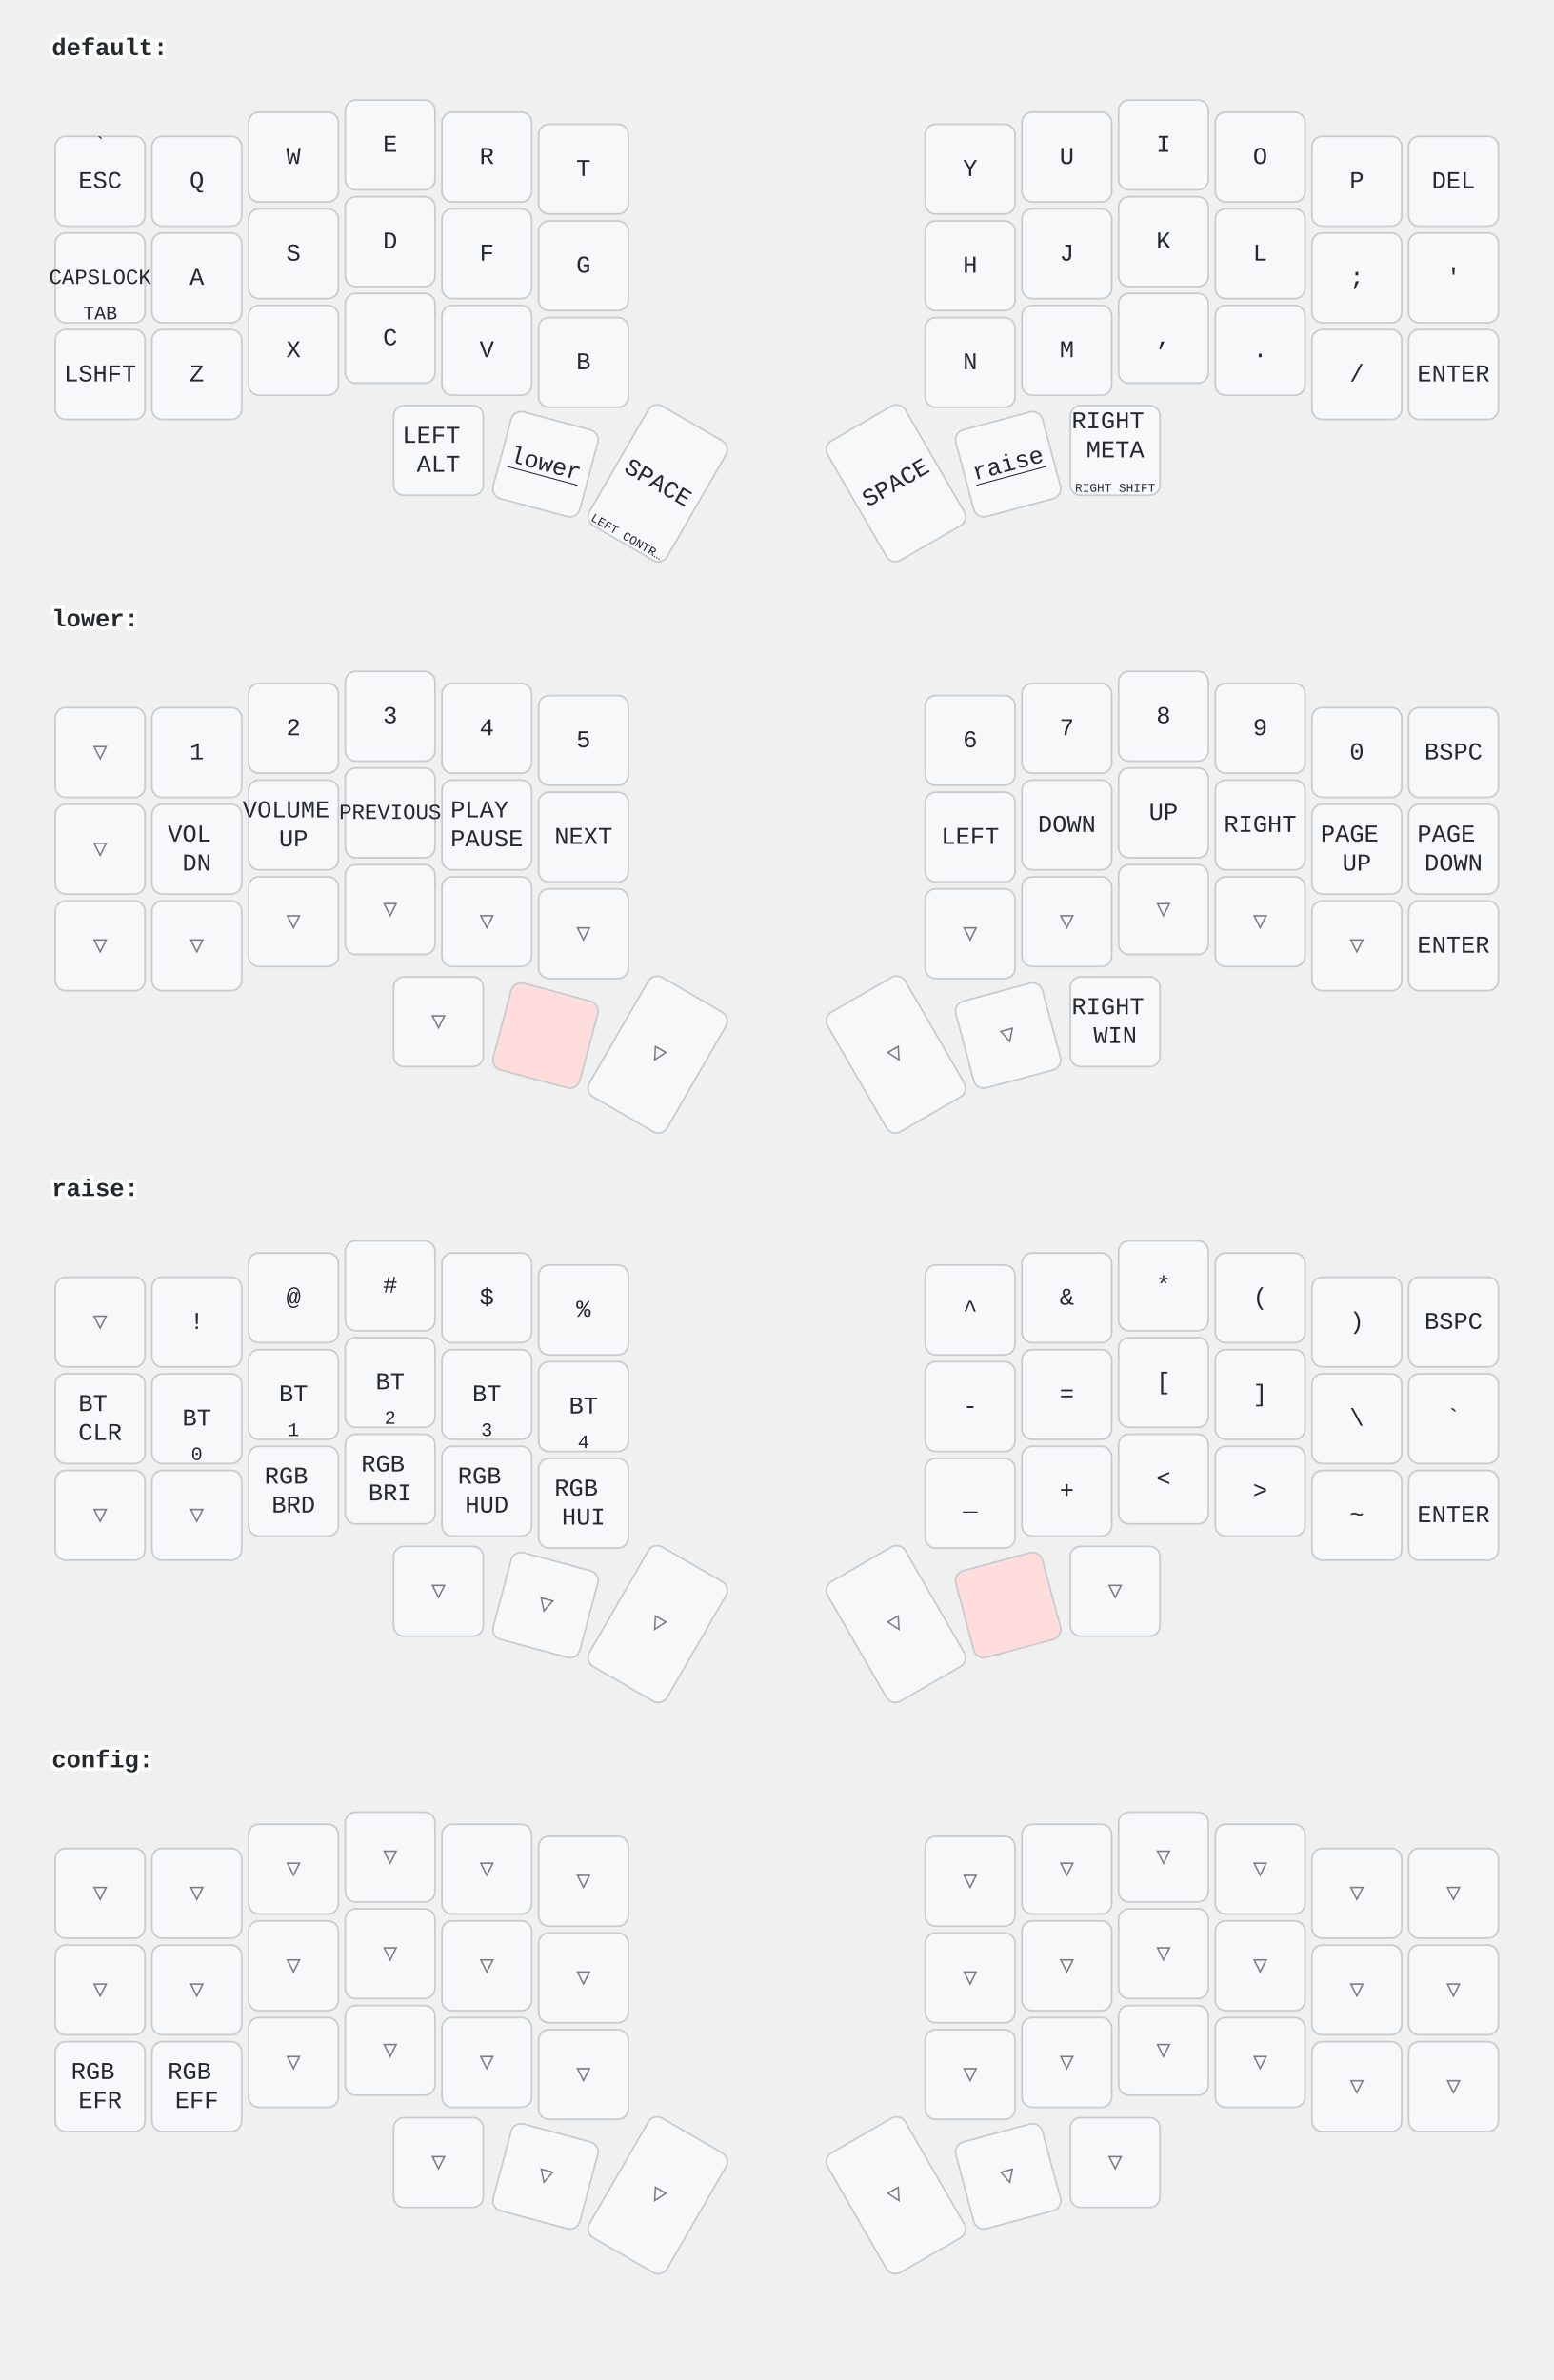
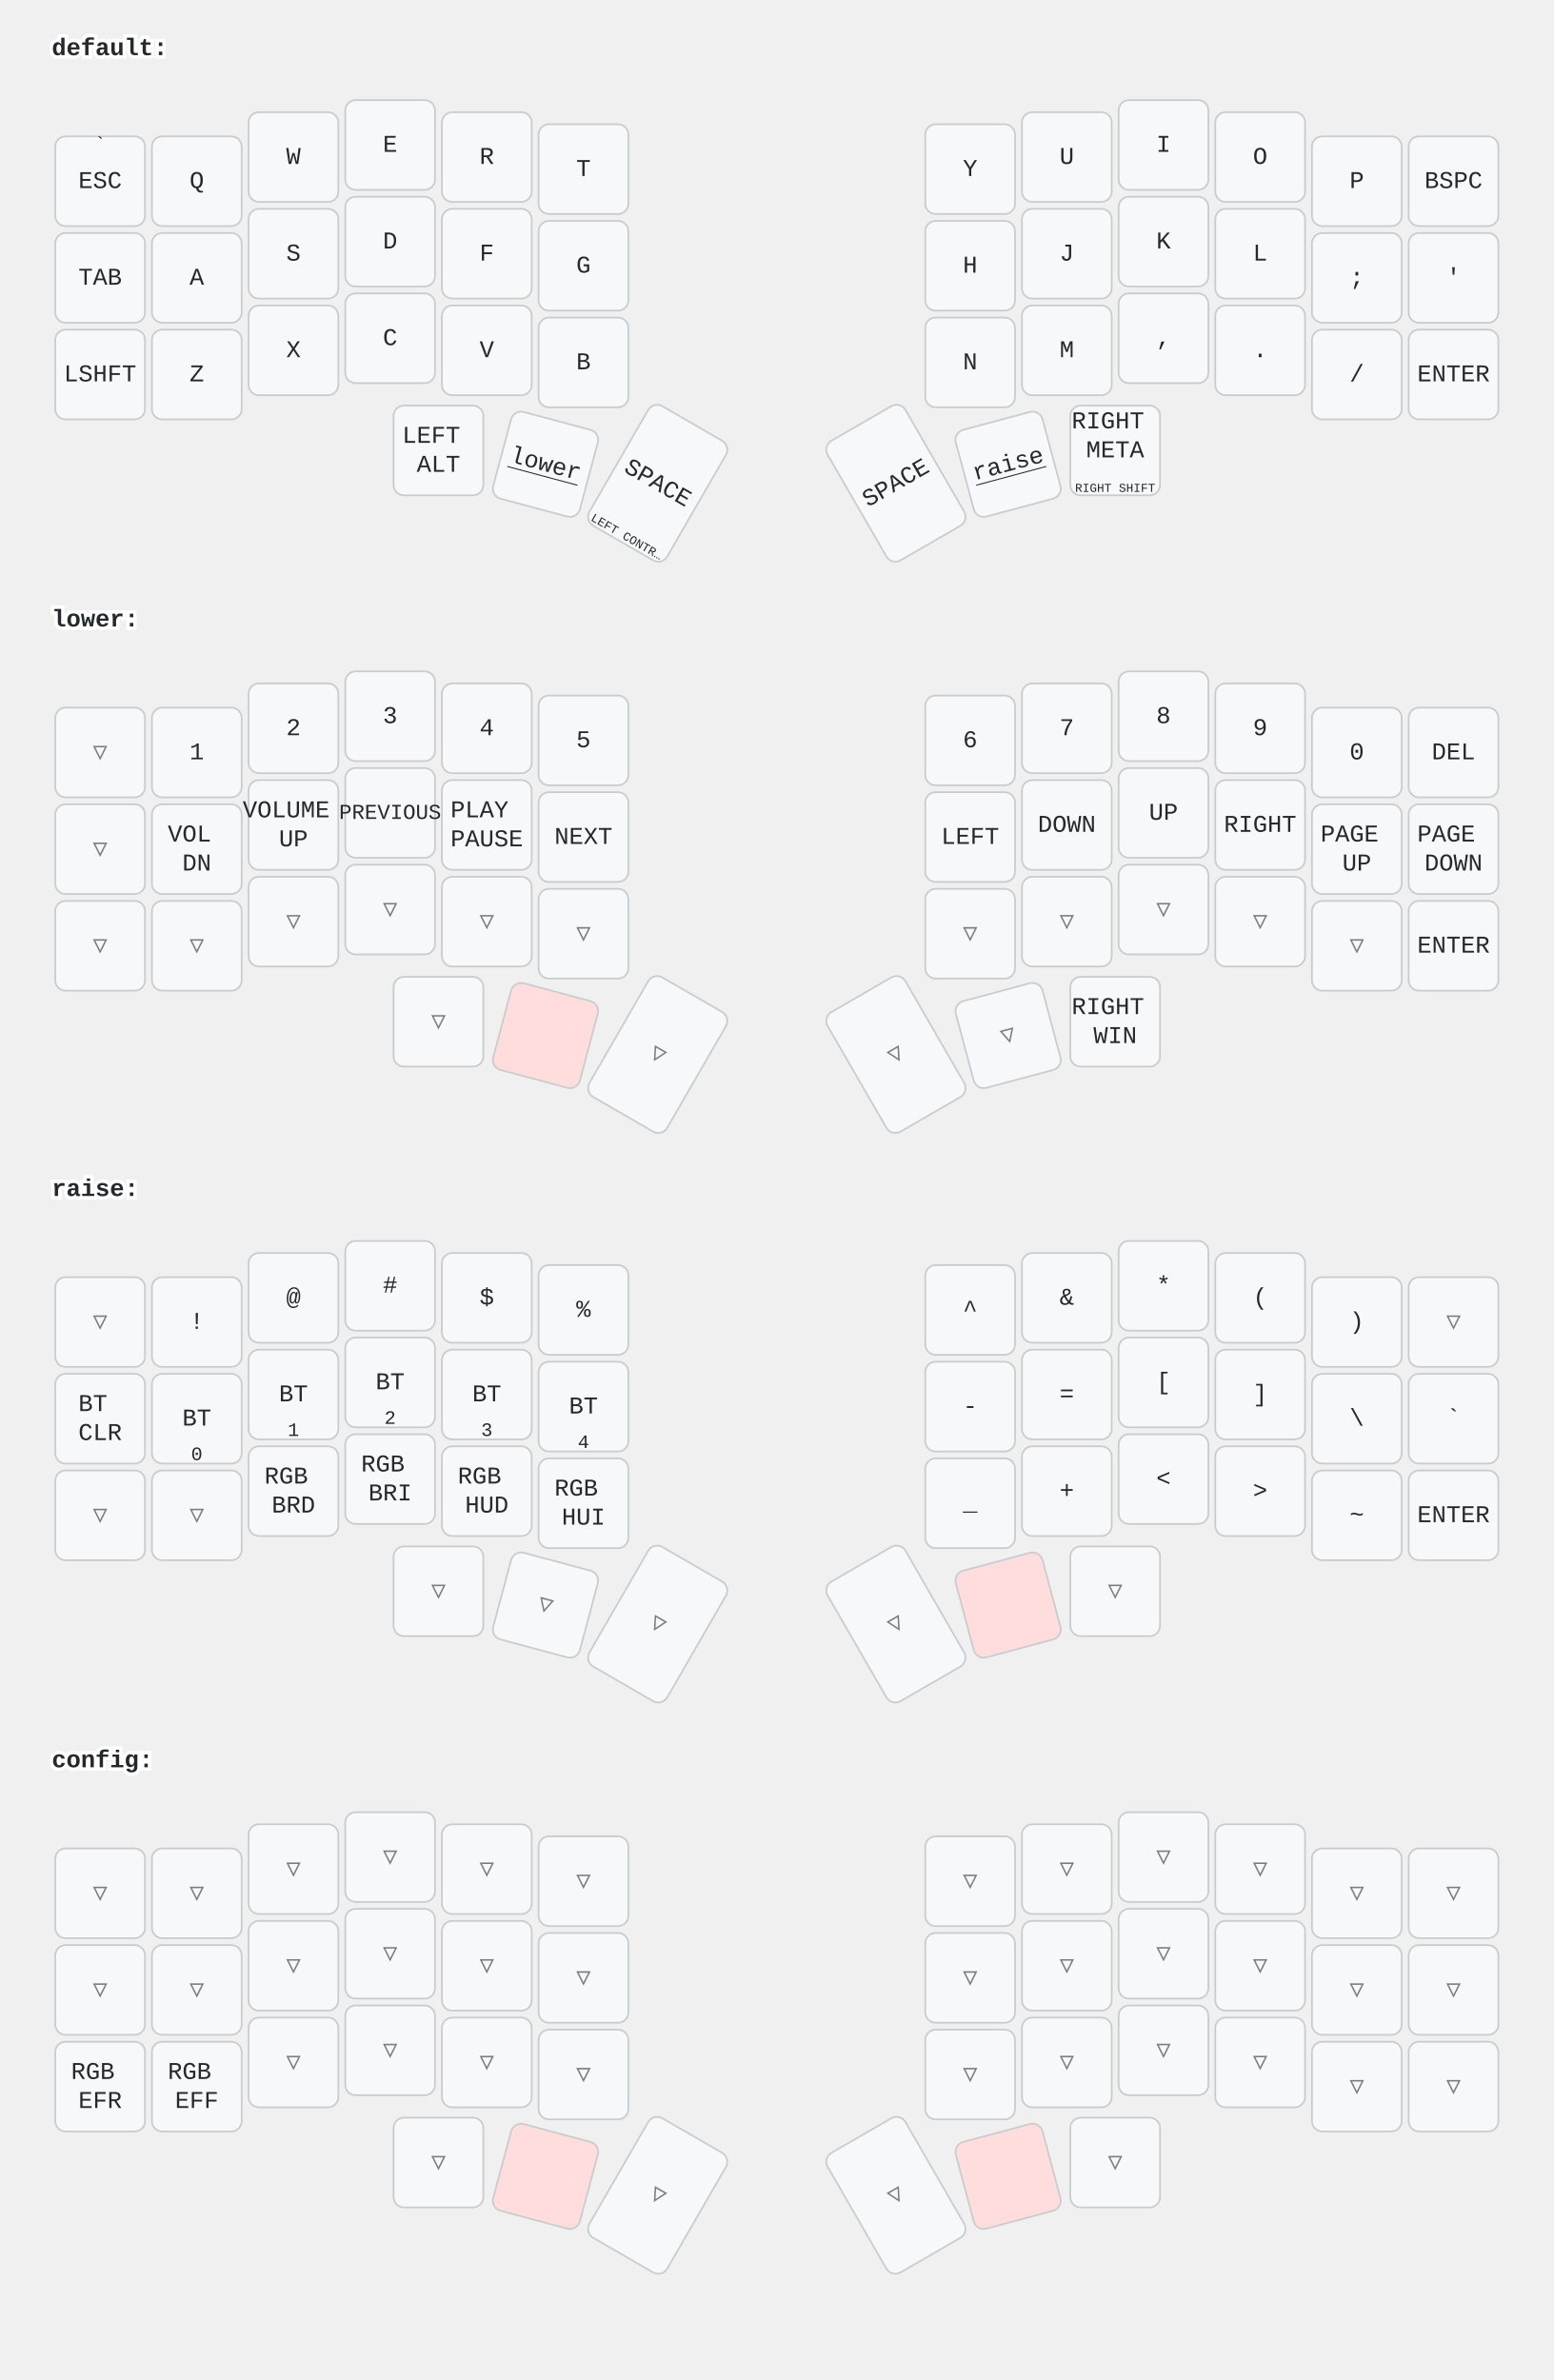
<svg xmlns="http://www.w3.org/2000/svg" width="900" height="1379" viewBox="0 0 900 1379" class="keymap">
  <style>/* inherit to force styles through use tags */
svg path {
    fill: inherit;
}

/* font and background color specifications */
svg.keymap {
    font-family: SFMono-Regular,Consolas,Liberation Mono,Menlo,monospace;
    font-size: 14px;
    font-kerning: normal;
    text-rendering: optimizeLegibility;
    fill: #24292e;
}

/* default key styling */
rect.key {
    fill: #f6f8fa;
}

rect.key, rect.combo {
    stroke: #c9cccf;
    stroke-width: 1;
}

/* default key side styling, only used is draw_key_sides is set */
rect.side {
    filter: brightness(90%);
}

/* color accent for combo boxes */
rect.combo, rect.combo-separate {
    fill: #cdf;
}

/* color accent for held keys */
rect.held, rect.combo.held {
    fill: #fdd;
}

/* color accent for ghost (optional) keys */
rect.ghost, rect.combo.ghost {
    stroke-dasharray: 4, 4;
    stroke-width: 2;
}

text {
    text-anchor: middle;
    dominant-baseline: middle;
}

/* styling for layer labels */
text.label {
    font-weight: bold;
    text-anchor: start;
    stroke: white;
    stroke-width: 4;
    paint-order: stroke;
}

/* styling for optional footer */
text.footer {
    text-anchor: end;
    dominant-baseline: auto;
    stroke: white;
    stroke-width: 4;
    paint-order: stroke;
}

/* styling for combo tap, and key hold/shifted label text */
text.combo, text.hold, text.shifted {
    font-size: 11px;
}

text.hold {
    text-anchor: middle;
    dominant-baseline: auto;
}

text.shifted {
    text-anchor: middle;
    dominant-baseline: hanging;
}

text.layer-activator {
    text-decoration: underline;
}

/* styling for hold/shifted label text in combo box */
text.combo.hold, text.combo.shifted {
    font-size: 8px;
}

/* lighter symbol for transparent keys */
text.trans {
    fill: #7b7e81;
}

/* styling for combo dendrons */
path.combo {
    stroke-width: 1;
    stroke: gray;
    fill: none;
}

/* Start Tabler Icons Cleanup */
/* cannot use height/width with glyphs */
.icon-tabler &gt; path {
    fill: inherit;
    stroke: inherit;
    stroke-width: 2;
}
/* hide tabler's default box */
.icon-tabler &gt; path[stroke="none"][fill="none"] {
    visibility: hidden;
}
/* End Tabler Icons Cleanup */
</style>
  <g transform="translate(30, 0)" class="layer-default">
    <text x="0" y="28" class="label" id="default">default:</text>
    <g transform="translate(0, 56)">
      <g transform="translate(28, 49)" class="key keypos-0">
        <rect rx="6" ry="6" x="-26" y="-26" width="52" height="52" class="key" />
        <text x="0" y="0" class="key tap">ESC</text>
        <text x="0" y="-24" class="key shifted">`</text>
      </g>
      <g transform="translate(84, 49)" class="key keypos-1">
        <rect rx="6" ry="6" x="-26" y="-26" width="52" height="52" class="key" />
        <text x="0" y="0" class="key tap">Q</text>
      </g>
      <g transform="translate(140, 35)" class="key keypos-2">
        <rect rx="6" ry="6" x="-26" y="-26" width="52" height="52" class="key" />
        <text x="0" y="0" class="key tap">W</text>
      </g>
      <g transform="translate(196, 28)" class="key keypos-3">
        <rect rx="6" ry="6" x="-26" y="-26" width="52" height="52" class="key" />
        <text x="0" y="0" class="key tap">E</text>
      </g>
      <g transform="translate(252, 35)" class="key keypos-4">
        <rect rx="6" ry="6" x="-26" y="-26" width="52" height="52" class="key" />
        <text x="0" y="0" class="key tap">R</text>
      </g>
      <g transform="translate(308, 42)" class="key keypos-5">
        <rect rx="6" ry="6" x="-26" y="-26" width="52" height="52" class="key" />
        <text x="0" y="0" class="key tap">T</text>
      </g>
      <g transform="translate(532, 42)" class="key keypos-6">
        <rect rx="6" ry="6" x="-26" y="-26" width="52" height="52" class="key" />
        <text x="0" y="0" class="key tap">Y</text>
      </g>
      <g transform="translate(588, 35)" class="key keypos-7">
        <rect rx="6" ry="6" x="-26" y="-26" width="52" height="52" class="key" />
        <text x="0" y="0" class="key tap">U</text>
      </g>
      <g transform="translate(644, 28)" class="key keypos-8">
        <rect rx="6" ry="6" x="-26" y="-26" width="52" height="52" class="key" />
        <text x="0" y="0" class="key tap">I</text>
      </g>
      <g transform="translate(700, 35)" class="key keypos-9">
        <rect rx="6" ry="6" x="-26" y="-26" width="52" height="52" class="key" />
        <text x="0" y="0" class="key tap">O</text>
      </g>
      <g transform="translate(756, 49)" class="key keypos-10">
        <rect rx="6" ry="6" x="-26" y="-26" width="52" height="52" class="key" />
        <text x="0" y="0" class="key tap">P</text>
      </g>
      <g transform="translate(812, 49)" class="key keypos-11">
        <rect rx="6" ry="6" x="-26" y="-26" width="52" height="52" class="key" />
-         <text x="0" y="0" class="key tap">DEL</text>
+         <text x="0" y="0" class="key tap">BSPC</text>
      </g>
      <g transform="translate(28, 105)" class="key keypos-12">
        <rect rx="6" ry="6" x="-26" y="-26" width="52" height="52" class="key" />
-         <text x="0" y="0" class="key tap">
-           <tspan style="font-size: 88%">CAPSLOCK</tspan>
-         </text>
-         <text x="0" y="24" class="key hold">TAB</text>
+         <text x="0" y="0" class="key tap">TAB</text>
      </g>
      <g transform="translate(84, 105)" class="key keypos-13">
        <rect rx="6" ry="6" x="-26" y="-26" width="52" height="52" class="key" />
        <text x="0" y="0" class="key tap">A</text>
      </g>
      <g transform="translate(140, 91)" class="key keypos-14">
        <rect rx="6" ry="6" x="-26" y="-26" width="52" height="52" class="key" />
        <text x="0" y="0" class="key tap">S</text>
      </g>
      <g transform="translate(196, 84)" class="key keypos-15">
        <rect rx="6" ry="6" x="-26" y="-26" width="52" height="52" class="key" />
        <text x="0" y="0" class="key tap">D</text>
      </g>
      <g transform="translate(252, 91)" class="key keypos-16">
        <rect rx="6" ry="6" x="-26" y="-26" width="52" height="52" class="key" />
        <text x="0" y="0" class="key tap">F</text>
      </g>
      <g transform="translate(308, 98)" class="key keypos-17">
        <rect rx="6" ry="6" x="-26" y="-26" width="52" height="52" class="key" />
        <text x="0" y="0" class="key tap">G</text>
      </g>
      <g transform="translate(532, 98)" class="key keypos-18">
        <rect rx="6" ry="6" x="-26" y="-26" width="52" height="52" class="key" />
        <text x="0" y="0" class="key tap">H</text>
      </g>
      <g transform="translate(588, 91)" class="key keypos-19">
        <rect rx="6" ry="6" x="-26" y="-26" width="52" height="52" class="key" />
        <text x="0" y="0" class="key tap">J</text>
      </g>
      <g transform="translate(644, 84)" class="key keypos-20">
        <rect rx="6" ry="6" x="-26" y="-26" width="52" height="52" class="key" />
        <text x="0" y="0" class="key tap">K</text>
      </g>
      <g transform="translate(700, 91)" class="key keypos-21">
        <rect rx="6" ry="6" x="-26" y="-26" width="52" height="52" class="key" />
        <text x="0" y="0" class="key tap">L</text>
      </g>
      <g transform="translate(756, 105)" class="key keypos-22">
        <rect rx="6" ry="6" x="-26" y="-26" width="52" height="52" class="key" />
        <text x="0" y="0" class="key tap">;</text>
      </g>
      <g transform="translate(812, 105)" class="key keypos-23">
        <rect rx="6" ry="6" x="-26" y="-26" width="52" height="52" class="key" />
        <text x="0" y="0" class="key tap">'</text>
      </g>
      <g transform="translate(28, 161)" class="key keypos-24">
        <rect rx="6" ry="6" x="-26" y="-26" width="52" height="52" class="key" />
        <text x="0" y="0" class="key tap">LSHFT</text>
      </g>
      <g transform="translate(84, 161)" class="key keypos-25">
        <rect rx="6" ry="6" x="-26" y="-26" width="52" height="52" class="key" />
        <text x="0" y="0" class="key tap">Z</text>
      </g>
      <g transform="translate(140, 147)" class="key keypos-26">
        <rect rx="6" ry="6" x="-26" y="-26" width="52" height="52" class="key" />
        <text x="0" y="0" class="key tap">X</text>
      </g>
      <g transform="translate(196, 140)" class="key keypos-27">
        <rect rx="6" ry="6" x="-26" y="-26" width="52" height="52" class="key" />
        <text x="0" y="0" class="key tap">C</text>
      </g>
      <g transform="translate(252, 147)" class="key keypos-28">
        <rect rx="6" ry="6" x="-26" y="-26" width="52" height="52" class="key" />
        <text x="0" y="0" class="key tap">V</text>
      </g>
      <g transform="translate(308, 154)" class="key keypos-29">
        <rect rx="6" ry="6" x="-26" y="-26" width="52" height="52" class="key" />
        <text x="0" y="0" class="key tap">B</text>
      </g>
      <g transform="translate(532, 154)" class="key keypos-30">
        <rect rx="6" ry="6" x="-26" y="-26" width="52" height="52" class="key" />
        <text x="0" y="0" class="key tap">N</text>
      </g>
      <g transform="translate(588, 147)" class="key keypos-31">
        <rect rx="6" ry="6" x="-26" y="-26" width="52" height="52" class="key" />
        <text x="0" y="0" class="key tap">M</text>
      </g>
      <g transform="translate(644, 140)" class="key keypos-32">
        <rect rx="6" ry="6" x="-26" y="-26" width="52" height="52" class="key" />
        <text x="0" y="0" class="key tap">,</text>
      </g>
      <g transform="translate(700, 147)" class="key keypos-33">
        <rect rx="6" ry="6" x="-26" y="-26" width="52" height="52" class="key" />
        <text x="0" y="0" class="key tap">.</text>
      </g>
      <g transform="translate(756, 161)" class="key keypos-34">
        <rect rx="6" ry="6" x="-26" y="-26" width="52" height="52" class="key" />
        <text x="0" y="0" class="key tap">/</text>
      </g>
      <g transform="translate(812, 161)" class="key keypos-35">
        <rect rx="6" ry="6" x="-26" y="-26" width="52" height="52" class="key" />
        <text x="0" y="0" class="key tap">ENTER</text>
      </g>
      <g transform="translate(224, 205)" class="key keypos-36">
        <rect rx="6" ry="6" x="-26" y="-26" width="52" height="52" class="key" />
        <text x="0" y="0" class="key tap">
          <tspan x="0" dy="-0.6em">LEFT</tspan>
          <tspan x="0" dy="1.2em">ALT</tspan>
        </text>
      </g>
      <g transform="translate(286, 213) rotate(15.0)" class="key keypos-37">
        <rect rx="6" ry="6" x="-26" y="-26" width="52" height="52" class="key" />
        <a href="#lower">
          <text x="0" y="0" class="key tap layer-activator">lower</text>
        </a>
      </g>
      <g transform="translate(351, 224) rotate(30.0)" class="key keypos-38">
        <rect rx="6" ry="6" x="-26" y="-40" width="52" height="80" class="key" />
        <text x="0" y="0" class="key tap">SPACE</text>
        <text x="0" y="38" class="key hold">
          <tspan style="font-size: 64%">LEFT CONTR…</tspan>
        </text>
      </g>
      <g transform="translate(489, 224) rotate(-30.0)" class="key keypos-39">
        <rect rx="6" ry="6" x="-26" y="-40" width="52" height="80" class="key" />
        <text x="0" y="0" class="key tap">SPACE</text>
      </g>
      <g transform="translate(554, 213) rotate(-15.0)" class="key keypos-40">
        <rect rx="6" ry="6" x="-26" y="-26" width="52" height="52" class="key" />
        <a href="#raise">
          <text x="0" y="0" class="key tap layer-activator">raise</text>
        </a>
      </g>
      <g transform="translate(616, 205)" class="key keypos-41">
        <rect rx="6" ry="6" x="-26" y="-26" width="52" height="52" class="key" />
        <text x="0" y="0" class="key tap">
          <tspan x="0" dy="-1.2em">RIGHT</tspan>
          <tspan x="0" dy="1.2em">META</tspan>
        </text>
        <text x="0" y="24" class="key hold">
          <tspan style="font-size: 64%">RIGHT SHIFT</tspan>
        </text>
      </g>
    </g>
  </g>
  <g transform="translate(30, 331)" class="layer-lower">
    <text x="0" y="28" class="label" id="lower">lower:</text>
    <g transform="translate(0, 56)">
      <g transform="translate(28, 49)" class="key trans keypos-0">
        <rect rx="6" ry="6" x="-26" y="-26" width="52" height="52" class="key trans" />
        <text x="0" y="0" class="key trans tap">▽</text>
      </g>
      <g transform="translate(84, 49)" class="key keypos-1">
        <rect rx="6" ry="6" x="-26" y="-26" width="52" height="52" class="key" />
        <text x="0" y="0" class="key tap">1</text>
      </g>
      <g transform="translate(140, 35)" class="key keypos-2">
        <rect rx="6" ry="6" x="-26" y="-26" width="52" height="52" class="key" />
        <text x="0" y="0" class="key tap">2</text>
      </g>
      <g transform="translate(196, 28)" class="key keypos-3">
        <rect rx="6" ry="6" x="-26" y="-26" width="52" height="52" class="key" />
        <text x="0" y="0" class="key tap">3</text>
      </g>
      <g transform="translate(252, 35)" class="key keypos-4">
        <rect rx="6" ry="6" x="-26" y="-26" width="52" height="52" class="key" />
        <text x="0" y="0" class="key tap">4</text>
      </g>
      <g transform="translate(308, 42)" class="key keypos-5">
        <rect rx="6" ry="6" x="-26" y="-26" width="52" height="52" class="key" />
        <text x="0" y="0" class="key tap">5</text>
      </g>
      <g transform="translate(532, 42)" class="key keypos-6">
        <rect rx="6" ry="6" x="-26" y="-26" width="52" height="52" class="key" />
        <text x="0" y="0" class="key tap">6</text>
      </g>
      <g transform="translate(588, 35)" class="key keypos-7">
        <rect rx="6" ry="6" x="-26" y="-26" width="52" height="52" class="key" />
        <text x="0" y="0" class="key tap">7</text>
      </g>
      <g transform="translate(644, 28)" class="key keypos-8">
        <rect rx="6" ry="6" x="-26" y="-26" width="52" height="52" class="key" />
        <text x="0" y="0" class="key tap">8</text>
      </g>
      <g transform="translate(700, 35)" class="key keypos-9">
        <rect rx="6" ry="6" x="-26" y="-26" width="52" height="52" class="key" />
        <text x="0" y="0" class="key tap">9</text>
      </g>
      <g transform="translate(756, 49)" class="key keypos-10">
        <rect rx="6" ry="6" x="-26" y="-26" width="52" height="52" class="key" />
        <text x="0" y="0" class="key tap">0</text>
      </g>
      <g transform="translate(812, 49)" class="key keypos-11">
        <rect rx="6" ry="6" x="-26" y="-26" width="52" height="52" class="key" />
-         <text x="0" y="0" class="key tap">BSPC</text>
+         <text x="0" y="0" class="key tap">DEL</text>
      </g>
      <g transform="translate(28, 105)" class="key trans keypos-12">
        <rect rx="6" ry="6" x="-26" y="-26" width="52" height="52" class="key trans" />
        <text x="0" y="0" class="key trans tap">▽</text>
      </g>
      <g transform="translate(84, 105)" class="key keypos-13">
        <rect rx="6" ry="6" x="-26" y="-26" width="52" height="52" class="key" />
        <text x="0" y="0" class="key tap">
          <tspan x="0" dy="-0.6em">VOL</tspan>
          <tspan x="0" dy="1.2em">DN</tspan>
        </text>
      </g>
      <g transform="translate(140, 91)" class="key keypos-14">
        <rect rx="6" ry="6" x="-26" y="-26" width="52" height="52" class="key" />
        <text x="0" y="0" class="key tap">
          <tspan x="0" dy="-0.6em">VOLUME</tspan>
          <tspan x="0" dy="1.2em">UP</tspan>
        </text>
      </g>
      <g transform="translate(196, 84)" class="key keypos-15">
        <rect rx="6" ry="6" x="-26" y="-26" width="52" height="52" class="key" />
        <text x="0" y="0" class="key tap">
          <tspan style="font-size: 88%">PREVIOUS</tspan>
        </text>
      </g>
      <g transform="translate(252, 91)" class="key keypos-16">
        <rect rx="6" ry="6" x="-26" y="-26" width="52" height="52" class="key" />
        <text x="0" y="0" class="key tap">
          <tspan x="0" dy="-0.6em">PLAY</tspan>
          <tspan x="0" dy="1.2em">PAUSE</tspan>
        </text>
      </g>
      <g transform="translate(308, 98)" class="key keypos-17">
        <rect rx="6" ry="6" x="-26" y="-26" width="52" height="52" class="key" />
        <text x="0" y="0" class="key tap">NEXT</text>
      </g>
      <g transform="translate(532, 98)" class="key keypos-18">
        <rect rx="6" ry="6" x="-26" y="-26" width="52" height="52" class="key" />
        <text x="0" y="0" class="key tap">LEFT</text>
      </g>
      <g transform="translate(588, 91)" class="key keypos-19">
        <rect rx="6" ry="6" x="-26" y="-26" width="52" height="52" class="key" />
        <text x="0" y="0" class="key tap">DOWN</text>
      </g>
      <g transform="translate(644, 84)" class="key keypos-20">
        <rect rx="6" ry="6" x="-26" y="-26" width="52" height="52" class="key" />
        <text x="0" y="0" class="key tap">UP</text>
      </g>
      <g transform="translate(700, 91)" class="key keypos-21">
        <rect rx="6" ry="6" x="-26" y="-26" width="52" height="52" class="key" />
        <text x="0" y="0" class="key tap">RIGHT</text>
      </g>
      <g transform="translate(756, 105)" class="key keypos-22">
        <rect rx="6" ry="6" x="-26" y="-26" width="52" height="52" class="key" />
        <text x="0" y="0" class="key tap">
          <tspan x="0" dy="-0.6em">PAGE</tspan>
          <tspan x="0" dy="1.2em">UP</tspan>
        </text>
      </g>
      <g transform="translate(812, 105)" class="key keypos-23">
        <rect rx="6" ry="6" x="-26" y="-26" width="52" height="52" class="key" />
        <text x="0" y="0" class="key tap">
          <tspan x="0" dy="-0.6em">PAGE</tspan>
          <tspan x="0" dy="1.2em">DOWN</tspan>
        </text>
      </g>
      <g transform="translate(28, 161)" class="key trans keypos-24">
        <rect rx="6" ry="6" x="-26" y="-26" width="52" height="52" class="key trans" />
        <text x="0" y="0" class="key trans tap">▽</text>
      </g>
      <g transform="translate(84, 161)" class="key trans keypos-25">
        <rect rx="6" ry="6" x="-26" y="-26" width="52" height="52" class="key trans" />
        <text x="0" y="0" class="key trans tap">▽</text>
      </g>
      <g transform="translate(140, 147)" class="key trans keypos-26">
        <rect rx="6" ry="6" x="-26" y="-26" width="52" height="52" class="key trans" />
        <text x="0" y="0" class="key trans tap">▽</text>
      </g>
      <g transform="translate(196, 140)" class="key trans keypos-27">
        <rect rx="6" ry="6" x="-26" y="-26" width="52" height="52" class="key trans" />
        <text x="0" y="0" class="key trans tap">▽</text>
      </g>
      <g transform="translate(252, 147)" class="key trans keypos-28">
        <rect rx="6" ry="6" x="-26" y="-26" width="52" height="52" class="key trans" />
        <text x="0" y="0" class="key trans tap">▽</text>
      </g>
      <g transform="translate(308, 154)" class="key trans keypos-29">
        <rect rx="6" ry="6" x="-26" y="-26" width="52" height="52" class="key trans" />
        <text x="0" y="0" class="key trans tap">▽</text>
      </g>
      <g transform="translate(532, 154)" class="key trans keypos-30">
        <rect rx="6" ry="6" x="-26" y="-26" width="52" height="52" class="key trans" />
        <text x="0" y="0" class="key trans tap">▽</text>
      </g>
      <g transform="translate(588, 147)" class="key trans keypos-31">
        <rect rx="6" ry="6" x="-26" y="-26" width="52" height="52" class="key trans" />
        <text x="0" y="0" class="key trans tap">▽</text>
      </g>
      <g transform="translate(644, 140)" class="key trans keypos-32">
        <rect rx="6" ry="6" x="-26" y="-26" width="52" height="52" class="key trans" />
        <text x="0" y="0" class="key trans tap">▽</text>
      </g>
      <g transform="translate(700, 147)" class="key trans keypos-33">
        <rect rx="6" ry="6" x="-26" y="-26" width="52" height="52" class="key trans" />
        <text x="0" y="0" class="key trans tap">▽</text>
      </g>
      <g transform="translate(756, 161)" class="key trans keypos-34">
        <rect rx="6" ry="6" x="-26" y="-26" width="52" height="52" class="key trans" />
        <text x="0" y="0" class="key trans tap">▽</text>
      </g>
      <g transform="translate(812, 161)" class="key keypos-35">
        <rect rx="6" ry="6" x="-26" y="-26" width="52" height="52" class="key" />
        <text x="0" y="0" class="key tap">ENTER</text>
      </g>
      <g transform="translate(224, 205)" class="key trans keypos-36">
        <rect rx="6" ry="6" x="-26" y="-26" width="52" height="52" class="key trans" />
        <text x="0" y="0" class="key trans tap">▽</text>
      </g>
      <g transform="translate(286, 213) rotate(15.0)" class="key held keypos-37">
        <rect rx="6" ry="6" x="-26" y="-26" width="52" height="52" class="key held" />
      </g>
      <g transform="translate(351, 224) rotate(30.0)" class="key trans keypos-38">
        <rect rx="6" ry="6" x="-26" y="-40" width="52" height="80" class="key trans" />
        <text x="0" y="0" class="key trans tap">▽</text>
      </g>
      <g transform="translate(489, 224) rotate(-30.0)" class="key trans keypos-39">
        <rect rx="6" ry="6" x="-26" y="-40" width="52" height="80" class="key trans" />
        <text x="0" y="0" class="key trans tap">▽</text>
      </g>
      <g transform="translate(554, 213) rotate(-15.0)" class="key trans keypos-40">
        <rect rx="6" ry="6" x="-26" y="-26" width="52" height="52" class="key trans" />
        <text x="0" y="0" class="key trans tap">▽</text>
      </g>
      <g transform="translate(616, 205)" class="key keypos-41">
        <rect rx="6" ry="6" x="-26" y="-26" width="52" height="52" class="key" />
        <text x="0" y="0" class="key tap">
          <tspan x="0" dy="-0.6em">RIGHT</tspan>
          <tspan x="0" dy="1.2em">WIN</tspan>
        </text>
      </g>
    </g>
  </g>
  <g transform="translate(30, 661)" class="layer-raise">
    <text x="0" y="28" class="label" id="raise">raise:</text>
    <g transform="translate(0, 56)">
      <g transform="translate(28, 49)" class="key trans keypos-0">
        <rect rx="6" ry="6" x="-26" y="-26" width="52" height="52" class="key trans" />
        <text x="0" y="0" class="key trans tap">▽</text>
      </g>
      <g transform="translate(84, 49)" class="key keypos-1">
        <rect rx="6" ry="6" x="-26" y="-26" width="52" height="52" class="key" />
        <text x="0" y="0" class="key tap">!</text>
      </g>
      <g transform="translate(140, 35)" class="key keypos-2">
        <rect rx="6" ry="6" x="-26" y="-26" width="52" height="52" class="key" />
        <text x="0" y="0" class="key tap">@</text>
      </g>
      <g transform="translate(196, 28)" class="key keypos-3">
        <rect rx="6" ry="6" x="-26" y="-26" width="52" height="52" class="key" />
        <text x="0" y="0" class="key tap">#</text>
      </g>
      <g transform="translate(252, 35)" class="key keypos-4">
        <rect rx="6" ry="6" x="-26" y="-26" width="52" height="52" class="key" />
        <text x="0" y="0" class="key tap">$</text>
      </g>
      <g transform="translate(308, 42)" class="key keypos-5">
        <rect rx="6" ry="6" x="-26" y="-26" width="52" height="52" class="key" />
        <text x="0" y="0" class="key tap">%</text>
      </g>
      <g transform="translate(532, 42)" class="key keypos-6">
        <rect rx="6" ry="6" x="-26" y="-26" width="52" height="52" class="key" />
        <text x="0" y="0" class="key tap">^</text>
      </g>
      <g transform="translate(588, 35)" class="key keypos-7">
        <rect rx="6" ry="6" x="-26" y="-26" width="52" height="52" class="key" />
        <text x="0" y="0" class="key tap">&amp;</text>
      </g>
      <g transform="translate(644, 28)" class="key keypos-8">
        <rect rx="6" ry="6" x="-26" y="-26" width="52" height="52" class="key" />
        <text x="0" y="0" class="key tap">*</text>
      </g>
      <g transform="translate(700, 35)" class="key keypos-9">
        <rect rx="6" ry="6" x="-26" y="-26" width="52" height="52" class="key" />
        <text x="0" y="0" class="key tap">(</text>
      </g>
      <g transform="translate(756, 49)" class="key keypos-10">
        <rect rx="6" ry="6" x="-26" y="-26" width="52" height="52" class="key" />
        <text x="0" y="0" class="key tap">)</text>
      </g>
-       <g transform="translate(812, 49)" class="key keypos-11">
-         <rect rx="6" ry="6" x="-26" y="-26" width="52" height="52" class="key" />
-         <text x="0" y="0" class="key tap">BSPC</text>
+       <g transform="translate(812, 49)" class="key trans keypos-11">
+         <rect rx="6" ry="6" x="-26" y="-26" width="52" height="52" class="key trans" />
+         <text x="0" y="0" class="key trans tap">▽</text>
      </g>
      <g transform="translate(28, 105)" class="key keypos-12">
        <rect rx="6" ry="6" x="-26" y="-26" width="52" height="52" class="key" />
        <text x="0" y="0" class="key tap">
          <tspan x="0" dy="-0.6em">BT</tspan>
          <tspan x="0" dy="1.2em">CLR</tspan>
        </text>
      </g>
      <g transform="translate(84, 105)" class="key keypos-13">
        <rect rx="6" ry="6" x="-26" y="-26" width="52" height="52" class="key" />
        <text x="0" y="0" class="key tap">BT</text>
        <text x="0" y="24" class="key hold">0</text>
      </g>
      <g transform="translate(140, 91)" class="key keypos-14">
        <rect rx="6" ry="6" x="-26" y="-26" width="52" height="52" class="key" />
        <text x="0" y="0" class="key tap">BT</text>
        <text x="0" y="24" class="key hold">1</text>
      </g>
      <g transform="translate(196, 84)" class="key keypos-15">
        <rect rx="6" ry="6" x="-26" y="-26" width="52" height="52" class="key" />
        <text x="0" y="0" class="key tap">BT</text>
        <text x="0" y="24" class="key hold">2</text>
      </g>
      <g transform="translate(252, 91)" class="key keypos-16">
        <rect rx="6" ry="6" x="-26" y="-26" width="52" height="52" class="key" />
        <text x="0" y="0" class="key tap">BT</text>
        <text x="0" y="24" class="key hold">3</text>
      </g>
      <g transform="translate(308, 98)" class="key keypos-17">
        <rect rx="6" ry="6" x="-26" y="-26" width="52" height="52" class="key" />
        <text x="0" y="0" class="key tap">BT</text>
        <text x="0" y="24" class="key hold">4</text>
      </g>
      <g transform="translate(532, 98)" class="key keypos-18">
        <rect rx="6" ry="6" x="-26" y="-26" width="52" height="52" class="key" />
        <text x="0" y="0" class="key tap">-</text>
      </g>
      <g transform="translate(588, 91)" class="key keypos-19">
        <rect rx="6" ry="6" x="-26" y="-26" width="52" height="52" class="key" />
        <text x="0" y="0" class="key tap">=</text>
      </g>
      <g transform="translate(644, 84)" class="key keypos-20">
        <rect rx="6" ry="6" x="-26" y="-26" width="52" height="52" class="key" />
        <text x="0" y="0" class="key tap">[</text>
      </g>
      <g transform="translate(700, 91)" class="key keypos-21">
        <rect rx="6" ry="6" x="-26" y="-26" width="52" height="52" class="key" />
        <text x="0" y="0" class="key tap">]</text>
      </g>
      <g transform="translate(756, 105)" class="key keypos-22">
        <rect rx="6" ry="6" x="-26" y="-26" width="52" height="52" class="key" />
        <text x="0" y="0" class="key tap">\</text>
      </g>
      <g transform="translate(812, 105)" class="key keypos-23">
        <rect rx="6" ry="6" x="-26" y="-26" width="52" height="52" class="key" />
        <text x="0" y="0" class="key tap">`</text>
      </g>
      <g transform="translate(28, 161)" class="key trans keypos-24">
        <rect rx="6" ry="6" x="-26" y="-26" width="52" height="52" class="key trans" />
        <text x="0" y="0" class="key trans tap">▽</text>
      </g>
      <g transform="translate(84, 161)" class="key trans keypos-25">
        <rect rx="6" ry="6" x="-26" y="-26" width="52" height="52" class="key trans" />
        <text x="0" y="0" class="key trans tap">▽</text>
      </g>
      <g transform="translate(140, 147)" class="key keypos-26">
        <rect rx="6" ry="6" x="-26" y="-26" width="52" height="52" class="key" />
        <text x="0" y="0" class="key tap">
          <tspan x="0" dy="-0.6em">RGB</tspan>
          <tspan x="0" dy="1.2em">BRD</tspan>
        </text>
      </g>
      <g transform="translate(196, 140)" class="key keypos-27">
        <rect rx="6" ry="6" x="-26" y="-26" width="52" height="52" class="key" />
        <text x="0" y="0" class="key tap">
          <tspan x="0" dy="-0.6em">RGB</tspan>
          <tspan x="0" dy="1.2em">BRI</tspan>
        </text>
      </g>
      <g transform="translate(252, 147)" class="key keypos-28">
        <rect rx="6" ry="6" x="-26" y="-26" width="52" height="52" class="key" />
        <text x="0" y="0" class="key tap">
          <tspan x="0" dy="-0.6em">RGB</tspan>
          <tspan x="0" dy="1.2em">HUD</tspan>
        </text>
      </g>
      <g transform="translate(308, 154)" class="key keypos-29">
        <rect rx="6" ry="6" x="-26" y="-26" width="52" height="52" class="key" />
        <text x="0" y="0" class="key tap">
          <tspan x="0" dy="-0.6em">RGB</tspan>
          <tspan x="0" dy="1.2em">HUI</tspan>
        </text>
      </g>
      <g transform="translate(532, 154)" class="key keypos-30">
        <rect rx="6" ry="6" x="-26" y="-26" width="52" height="52" class="key" />
        <text x="0" y="0" class="key tap">_</text>
      </g>
      <g transform="translate(588, 147)" class="key keypos-31">
        <rect rx="6" ry="6" x="-26" y="-26" width="52" height="52" class="key" />
        <text x="0" y="0" class="key tap">+</text>
      </g>
      <g transform="translate(644, 140)" class="key keypos-32">
        <rect rx="6" ry="6" x="-26" y="-26" width="52" height="52" class="key" />
        <text x="0" y="0" class="key tap">&lt;</text>
      </g>
      <g transform="translate(700, 147)" class="key keypos-33">
        <rect rx="6" ry="6" x="-26" y="-26" width="52" height="52" class="key" />
        <text x="0" y="0" class="key tap">&gt;</text>
      </g>
      <g transform="translate(756, 161)" class="key keypos-34">
        <rect rx="6" ry="6" x="-26" y="-26" width="52" height="52" class="key" />
        <text x="0" y="0" class="key tap">~</text>
      </g>
      <g transform="translate(812, 161)" class="key keypos-35">
        <rect rx="6" ry="6" x="-26" y="-26" width="52" height="52" class="key" />
        <text x="0" y="0" class="key tap">ENTER</text>
      </g>
      <g transform="translate(224, 205)" class="key trans keypos-36">
        <rect rx="6" ry="6" x="-26" y="-26" width="52" height="52" class="key trans" />
        <text x="0" y="0" class="key trans tap">▽</text>
      </g>
      <g transform="translate(286, 213) rotate(15.0)" class="key trans keypos-37">
        <rect rx="6" ry="6" x="-26" y="-26" width="52" height="52" class="key trans" />
        <text x="0" y="0" class="key trans tap">▽</text>
      </g>
      <g transform="translate(351, 224) rotate(30.0)" class="key trans keypos-38">
        <rect rx="6" ry="6" x="-26" y="-40" width="52" height="80" class="key trans" />
        <text x="0" y="0" class="key trans tap">▽</text>
      </g>
      <g transform="translate(489, 224) rotate(-30.0)" class="key trans keypos-39">
        <rect rx="6" ry="6" x="-26" y="-40" width="52" height="80" class="key trans" />
        <text x="0" y="0" class="key trans tap">▽</text>
      </g>
      <g transform="translate(554, 213) rotate(-15.0)" class="key held keypos-40">
        <rect rx="6" ry="6" x="-26" y="-26" width="52" height="52" class="key held" />
      </g>
      <g transform="translate(616, 205)" class="key trans keypos-41">
        <rect rx="6" ry="6" x="-26" y="-26" width="52" height="52" class="key trans" />
        <text x="0" y="0" class="key trans tap">▽</text>
      </g>
    </g>
  </g>
  <g transform="translate(30, 992)" class="layer-config">
    <text x="0" y="28" class="label" id="config">config:</text>
    <g transform="translate(0, 56)">
      <g transform="translate(28, 49)" class="key trans keypos-0">
        <rect rx="6" ry="6" x="-26" y="-26" width="52" height="52" class="key trans" />
        <text x="0" y="0" class="key trans tap">▽</text>
      </g>
      <g transform="translate(84, 49)" class="key trans keypos-1">
        <rect rx="6" ry="6" x="-26" y="-26" width="52" height="52" class="key trans" />
        <text x="0" y="0" class="key trans tap">▽</text>
      </g>
      <g transform="translate(140, 35)" class="key trans keypos-2">
        <rect rx="6" ry="6" x="-26" y="-26" width="52" height="52" class="key trans" />
        <text x="0" y="0" class="key trans tap">▽</text>
      </g>
      <g transform="translate(196, 28)" class="key trans keypos-3">
        <rect rx="6" ry="6" x="-26" y="-26" width="52" height="52" class="key trans" />
        <text x="0" y="0" class="key trans tap">▽</text>
      </g>
      <g transform="translate(252, 35)" class="key trans keypos-4">
        <rect rx="6" ry="6" x="-26" y="-26" width="52" height="52" class="key trans" />
        <text x="0" y="0" class="key trans tap">▽</text>
      </g>
      <g transform="translate(308, 42)" class="key trans keypos-5">
        <rect rx="6" ry="6" x="-26" y="-26" width="52" height="52" class="key trans" />
        <text x="0" y="0" class="key trans tap">▽</text>
      </g>
      <g transform="translate(532, 42)" class="key trans keypos-6">
        <rect rx="6" ry="6" x="-26" y="-26" width="52" height="52" class="key trans" />
        <text x="0" y="0" class="key trans tap">▽</text>
      </g>
      <g transform="translate(588, 35)" class="key trans keypos-7">
        <rect rx="6" ry="6" x="-26" y="-26" width="52" height="52" class="key trans" />
        <text x="0" y="0" class="key trans tap">▽</text>
      </g>
      <g transform="translate(644, 28)" class="key trans keypos-8">
        <rect rx="6" ry="6" x="-26" y="-26" width="52" height="52" class="key trans" />
        <text x="0" y="0" class="key trans tap">▽</text>
      </g>
      <g transform="translate(700, 35)" class="key trans keypos-9">
        <rect rx="6" ry="6" x="-26" y="-26" width="52" height="52" class="key trans" />
        <text x="0" y="0" class="key trans tap">▽</text>
      </g>
      <g transform="translate(756, 49)" class="key trans keypos-10">
        <rect rx="6" ry="6" x="-26" y="-26" width="52" height="52" class="key trans" />
        <text x="0" y="0" class="key trans tap">▽</text>
      </g>
      <g transform="translate(812, 49)" class="key trans keypos-11">
        <rect rx="6" ry="6" x="-26" y="-26" width="52" height="52" class="key trans" />
        <text x="0" y="0" class="key trans tap">▽</text>
      </g>
      <g transform="translate(28, 105)" class="key trans keypos-12">
        <rect rx="6" ry="6" x="-26" y="-26" width="52" height="52" class="key trans" />
        <text x="0" y="0" class="key trans tap">▽</text>
      </g>
      <g transform="translate(84, 105)" class="key trans keypos-13">
        <rect rx="6" ry="6" x="-26" y="-26" width="52" height="52" class="key trans" />
        <text x="0" y="0" class="key trans tap">▽</text>
      </g>
      <g transform="translate(140, 91)" class="key trans keypos-14">
        <rect rx="6" ry="6" x="-26" y="-26" width="52" height="52" class="key trans" />
        <text x="0" y="0" class="key trans tap">▽</text>
      </g>
      <g transform="translate(196, 84)" class="key trans keypos-15">
        <rect rx="6" ry="6" x="-26" y="-26" width="52" height="52" class="key trans" />
        <text x="0" y="0" class="key trans tap">▽</text>
      </g>
      <g transform="translate(252, 91)" class="key trans keypos-16">
        <rect rx="6" ry="6" x="-26" y="-26" width="52" height="52" class="key trans" />
        <text x="0" y="0" class="key trans tap">▽</text>
      </g>
      <g transform="translate(308, 98)" class="key trans keypos-17">
        <rect rx="6" ry="6" x="-26" y="-26" width="52" height="52" class="key trans" />
        <text x="0" y="0" class="key trans tap">▽</text>
      </g>
      <g transform="translate(532, 98)" class="key trans keypos-18">
        <rect rx="6" ry="6" x="-26" y="-26" width="52" height="52" class="key trans" />
        <text x="0" y="0" class="key trans tap">▽</text>
      </g>
      <g transform="translate(588, 91)" class="key trans keypos-19">
        <rect rx="6" ry="6" x="-26" y="-26" width="52" height="52" class="key trans" />
        <text x="0" y="0" class="key trans tap">▽</text>
      </g>
      <g transform="translate(644, 84)" class="key trans keypos-20">
        <rect rx="6" ry="6" x="-26" y="-26" width="52" height="52" class="key trans" />
        <text x="0" y="0" class="key trans tap">▽</text>
      </g>
      <g transform="translate(700, 91)" class="key trans keypos-21">
        <rect rx="6" ry="6" x="-26" y="-26" width="52" height="52" class="key trans" />
        <text x="0" y="0" class="key trans tap">▽</text>
      </g>
      <g transform="translate(756, 105)" class="key trans keypos-22">
        <rect rx="6" ry="6" x="-26" y="-26" width="52" height="52" class="key trans" />
        <text x="0" y="0" class="key trans tap">▽</text>
      </g>
      <g transform="translate(812, 105)" class="key trans keypos-23">
        <rect rx="6" ry="6" x="-26" y="-26" width="52" height="52" class="key trans" />
        <text x="0" y="0" class="key trans tap">▽</text>
      </g>
      <g transform="translate(28, 161)" class="key keypos-24">
        <rect rx="6" ry="6" x="-26" y="-26" width="52" height="52" class="key" />
        <text x="0" y="0" class="key tap">
          <tspan x="0" dy="-0.6em">RGB</tspan>
          <tspan x="0" dy="1.2em">EFR</tspan>
        </text>
      </g>
      <g transform="translate(84, 161)" class="key keypos-25">
        <rect rx="6" ry="6" x="-26" y="-26" width="52" height="52" class="key" />
        <text x="0" y="0" class="key tap">
          <tspan x="0" dy="-0.6em">RGB</tspan>
          <tspan x="0" dy="1.2em">EFF</tspan>
        </text>
      </g>
      <g transform="translate(140, 147)" class="key trans keypos-26">
        <rect rx="6" ry="6" x="-26" y="-26" width="52" height="52" class="key trans" />
        <text x="0" y="0" class="key trans tap">▽</text>
      </g>
      <g transform="translate(196, 140)" class="key trans keypos-27">
        <rect rx="6" ry="6" x="-26" y="-26" width="52" height="52" class="key trans" />
        <text x="0" y="0" class="key trans tap">▽</text>
      </g>
      <g transform="translate(252, 147)" class="key trans keypos-28">
        <rect rx="6" ry="6" x="-26" y="-26" width="52" height="52" class="key trans" />
        <text x="0" y="0" class="key trans tap">▽</text>
      </g>
      <g transform="translate(308, 154)" class="key trans keypos-29">
        <rect rx="6" ry="6" x="-26" y="-26" width="52" height="52" class="key trans" />
        <text x="0" y="0" class="key trans tap">▽</text>
      </g>
      <g transform="translate(532, 154)" class="key trans keypos-30">
        <rect rx="6" ry="6" x="-26" y="-26" width="52" height="52" class="key trans" />
        <text x="0" y="0" class="key trans tap">▽</text>
      </g>
      <g transform="translate(588, 147)" class="key trans keypos-31">
        <rect rx="6" ry="6" x="-26" y="-26" width="52" height="52" class="key trans" />
        <text x="0" y="0" class="key trans tap">▽</text>
      </g>
      <g transform="translate(644, 140)" class="key trans keypos-32">
        <rect rx="6" ry="6" x="-26" y="-26" width="52" height="52" class="key trans" />
        <text x="0" y="0" class="key trans tap">▽</text>
      </g>
      <g transform="translate(700, 147)" class="key trans keypos-33">
        <rect rx="6" ry="6" x="-26" y="-26" width="52" height="52" class="key trans" />
        <text x="0" y="0" class="key trans tap">▽</text>
      </g>
      <g transform="translate(756, 161)" class="key trans keypos-34">
        <rect rx="6" ry="6" x="-26" y="-26" width="52" height="52" class="key trans" />
        <text x="0" y="0" class="key trans tap">▽</text>
      </g>
      <g transform="translate(812, 161)" class="key trans keypos-35">
        <rect rx="6" ry="6" x="-26" y="-26" width="52" height="52" class="key trans" />
        <text x="0" y="0" class="key trans tap">▽</text>
      </g>
      <g transform="translate(224, 205)" class="key trans keypos-36">
        <rect rx="6" ry="6" x="-26" y="-26" width="52" height="52" class="key trans" />
        <text x="0" y="0" class="key trans tap">▽</text>
      </g>
-       <g transform="translate(286, 213) rotate(15.0)" class="key trans keypos-37">
-         <rect rx="6" ry="6" x="-26" y="-26" width="52" height="52" class="key trans" />
-         <text x="0" y="0" class="key trans tap">▽</text>
+       <g transform="translate(286, 213) rotate(15.0)" class="key held keypos-37">
+         <rect rx="6" ry="6" x="-26" y="-26" width="52" height="52" class="key held" />
      </g>
      <g transform="translate(351, 224) rotate(30.0)" class="key trans keypos-38">
        <rect rx="6" ry="6" x="-26" y="-40" width="52" height="80" class="key trans" />
        <text x="0" y="0" class="key trans tap">▽</text>
      </g>
      <g transform="translate(489, 224) rotate(-30.0)" class="key trans keypos-39">
        <rect rx="6" ry="6" x="-26" y="-40" width="52" height="80" class="key trans" />
        <text x="0" y="0" class="key trans tap">▽</text>
      </g>
-       <g transform="translate(554, 213) rotate(-15.0)" class="key trans keypos-40">
-         <rect rx="6" ry="6" x="-26" y="-26" width="52" height="52" class="key trans" />
-         <text x="0" y="0" class="key trans tap">▽</text>
+       <g transform="translate(554, 213) rotate(-15.0)" class="key held keypos-40">
+         <rect rx="6" ry="6" x="-26" y="-26" width="52" height="52" class="key held" />
      </g>
      <g transform="translate(616, 205)" class="key trans keypos-41">
        <rect rx="6" ry="6" x="-26" y="-26" width="52" height="52" class="key trans" />
        <text x="0" y="0" class="key trans tap">▽</text>
      </g>
    </g>
  </g>
</svg>
